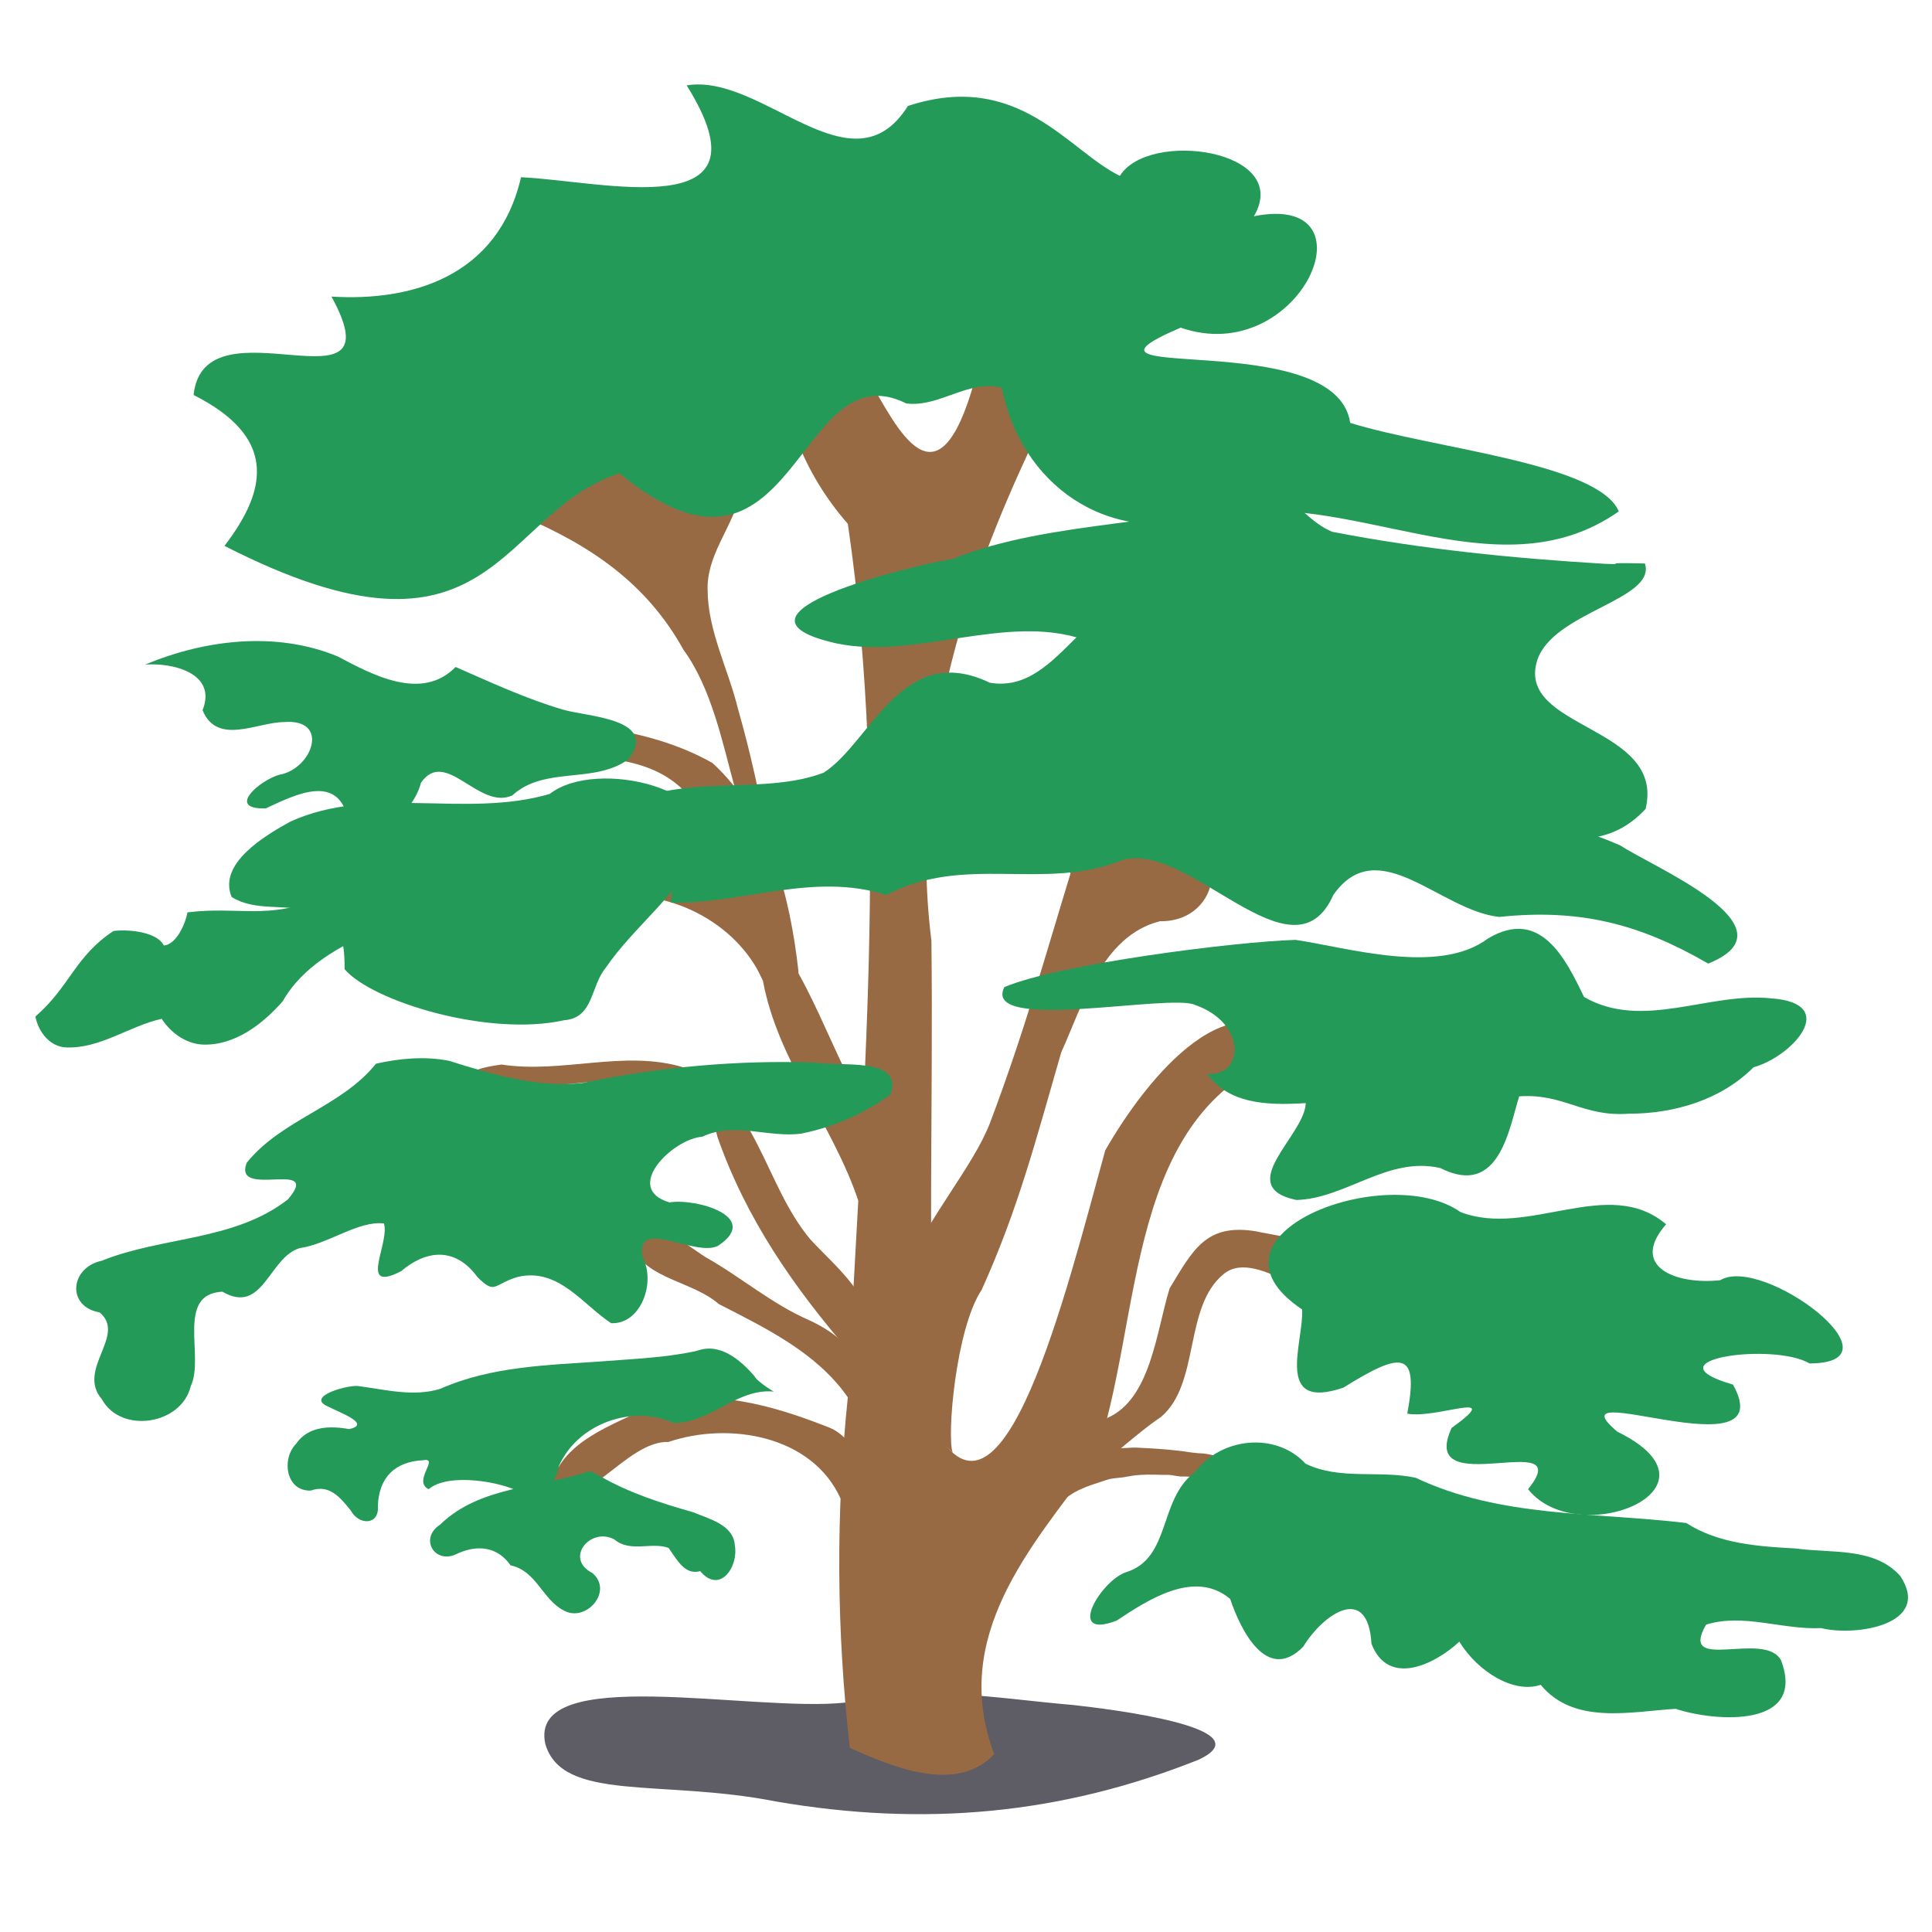
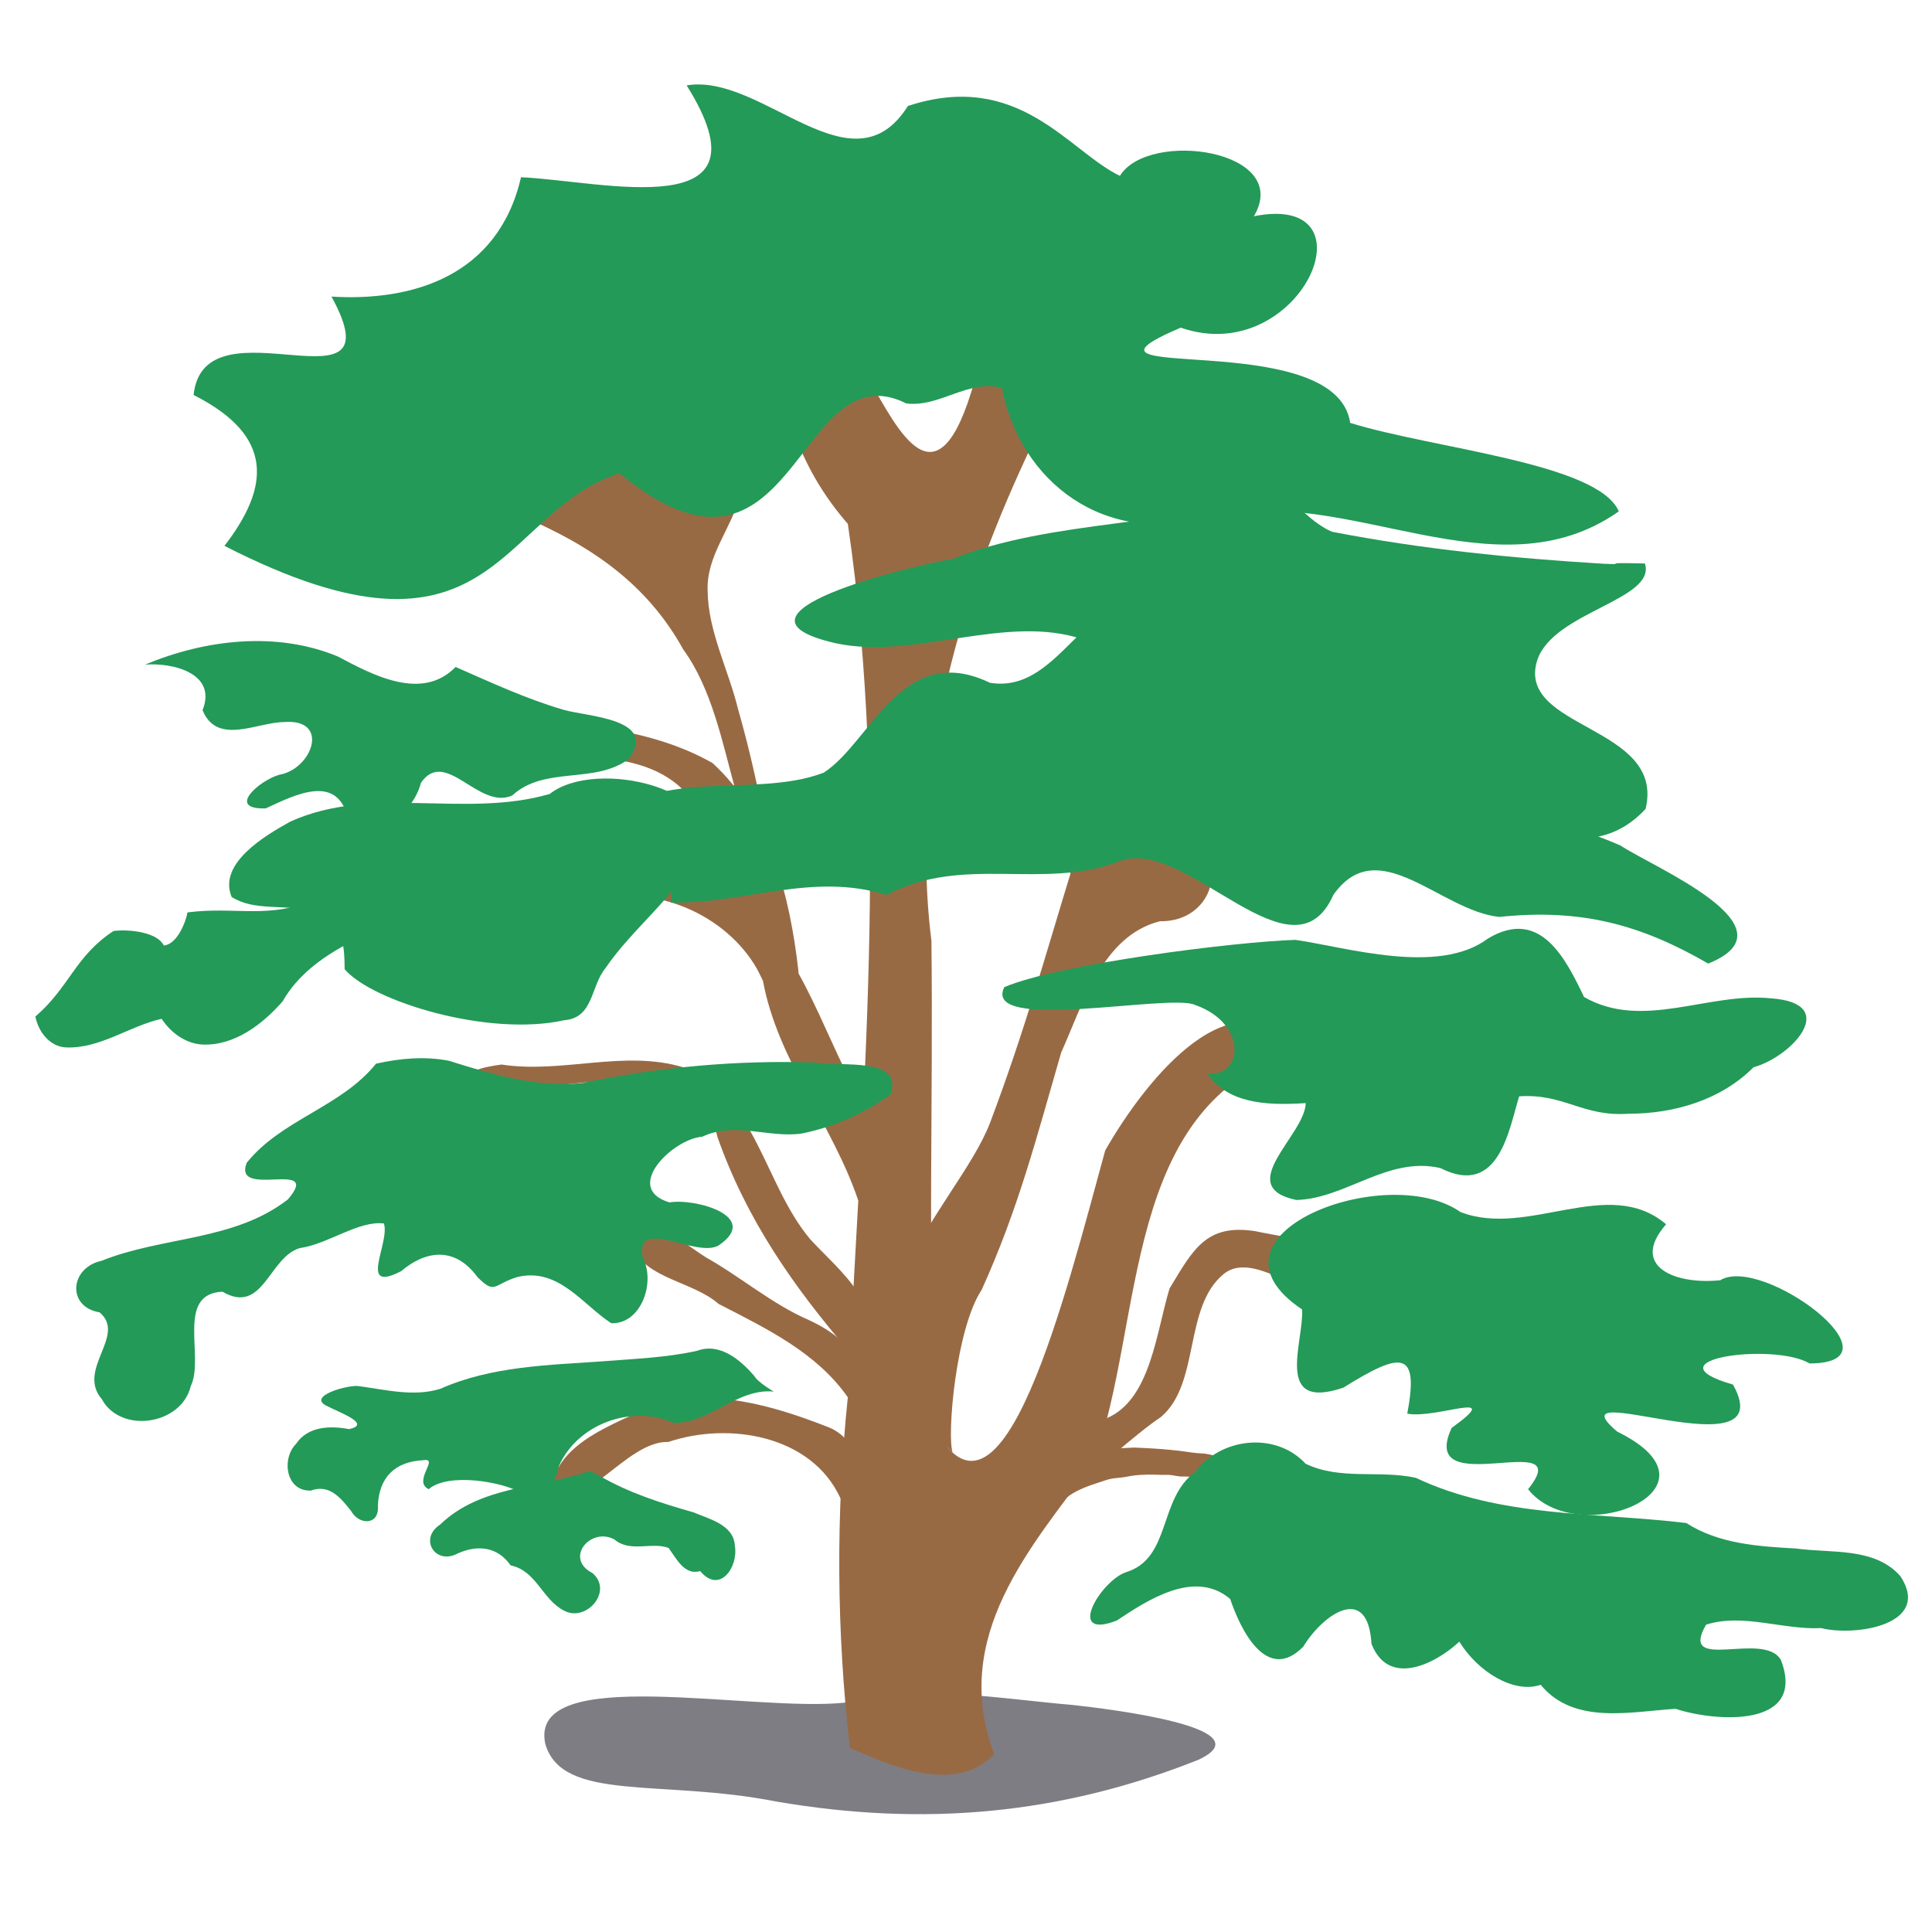
- <svg xmlns="http://www.w3.org/2000/svg" width="683.56" height="683.56" version="1.0">
-   <g style="display:inline">
-     <g style="fill:#000">
-       <path d="M344.743 502.707c-26.42 1.144-88.145-16.801-84.778 6.198 3.688 16.749 31.88 11.878 63.554 20.258 41.05 9.78 79.547 8.774 119.165-4.161 19.674-7.745-24.628-15.885-34.15-17.558-21.154-3.164-42.492-8.672-63.79-4.737" style="opacity:1;fill:#5e5c64;stroke:none;stroke-width:.75;stroke-linecap:round" transform="rotate(-3.638 -125.797 2751.176)scale(1.26054)" />
-       <path d="M345.209 515.487c-1.657-33.026.205-65.755 5.686-98.302 8.953-81.102 22.312-163.19 15.55-244.616-23.866-30.929-18.677-71.763 8.519-39.961 7.086 14.102 16.745 38.816 29.57 2.037 82.706-48.562-29.384 35.976-22.098 156.206-2.363 45.59-6.866 91.073-7.748 136.737 16.766 35.47 39-35.11 52.695-74.92 13.219-20.085 39.506-48.049 55.608-24.546-50.733 12.002-47.342 73.08-64.38 111.649-19.139 22.712-43.411 46.298-33.067 80.041-11.444 10.6-28.905 1.603-40.335-4.325" style="opacity:1;fill:#986a44;stroke:none;stroke-width:.75;stroke-linecap:round" transform="rotate(-3.638 -125.797 2751.176)scale(1.26054)" />
-       <path d="M423.164 427.657c12.54-4.498 15.271-23.223 19.8-35.201 7.278-10.426 11.337-17.568 25.119-14.475 7.464 2.226 31.753 6.007 26.952 18.522-9.455 7.787-26.29-14.482-36.655-7.113-11.902 8.494-8.469 30.315-20.16 38.96-6.083 3.416-22.58 16-27.852 20.896M390.294 389.517c11.738-22.083 18.029-41.523 26.508-65.086 6.702-12.536 13.432-31.96 30.014-34.99 17.68 1.38 21.988-22.844 2.491-23.244-15.989-7.96-31.017-11.342-26.705 8.26-8.31 22.015-15.713 43.483-27.017 68.495-11.171 24.109-53.626 52.573-16.311 91.672-1.387-4.646 3.071-34.691 11.02-45.107M357.325 362.34c-5.789-21.782-20.14-40.648-22.807-63.422-6.37-16.975-25.084-27.71-42.922-26.064-25.074-4.546-52.092-5.656-75.56 5.857-6.644 2.788-24.363 4.919-24.744-.25 11.762-4.47 24.699-4.963 36.063-10.773 19.61-6.816 40.796-6.771 61.313-7.74 13.621 1.62 29.077 2.559 38.598 13.925 18.03 15.055 22.477 39.208 32.056 59.457 2.802 9.49 2.555 20.089-1.997 29.01" style="opacity:1;fill:#986a44;stroke:none;stroke-width:.75;stroke-linecap:round" transform="rotate(-3.638 -125.797 2751.176)scale(1.26054)" />
-       <path d="M334.518 298.918c-7.074-16.244-8.455-34.486-15.801-50.506-9.486-15.856-29.074-14.685-44.961-17.15-16.104-2.905-31.65-8.135-47.521-12.018 8.885-11.656 25.156 2.127 37.28.638 20.625 3.643 42.887 5.558 60.764 17.27 15.156 15.779 19.327 38.74 20.36 59.766.06 5.661-7.681 5.846-10.12 2" style="opacity:1;fill:#986a44;stroke:none;stroke-width:.75;stroke-linecap:round" transform="rotate(-3.638 -125.797 2751.176)scale(1.26054)" />
-       <path d="M330.029 244.188c-2.59-12.584-4.706-28.06-11.88-39.29-9.145-19.346-24.24-30.907-42.896-40.306-5.025-2.825-10.664-4.504-15.474-7.675-5.099-3.64.061-9.671 4.445-10.865 5.671-2.071 11.809-1.841 17.658-3.343 16.886-2.522 34.595-2.024 50.845 3.437 6.185 3.352 6.332 11.467 3.783 17.198-2.993 8.705-10.276 15.783-10.52 25.404-.648 11.294 4.41 22.563 6.371 33.574 2.779 12.716 4.63 25.014 6.12 37.972-3.736 6.57-7.517-5.127-8.228-8.465-.419-2.424-1.563-5.35-.224-7.64M347.048 445.453c-6.92-18.253-29.944-23.547-47.212-18.903-11.955-1.198-25.606 19.722-33.712 10.8 3.064-12.89 18.904-16.648 29.778-21.265 16.798-4.18 34.08 2.182 49.12 9.23 7.88 3.701 11.307 16.089 2.026 20.138M351.01 417.438c-7.967-13.26-21.784-20.962-34.643-28.648-6.74-6.773-20.146-8.375-23.1-17.59 5.175-9.712 14.78.31 20.338 4.29 9.511 6.168 17.63 14.234 27.797 19.442 7.236 3.884 16.253 11.341 12.14 20.586-2.97 3.95 4.473 3.28-2.533 1.92" style="opacity:1;fill:#986a44;stroke:none;stroke-width:.75;stroke-linecap:round" transform="rotate(-3.638 -125.797 2751.176)scale(1.26054)" />
-       <path d="M352.304 404.704c-14.581-19.238-26.691-39.173-33.3-62.728-3.827-23.042-30.046-16.96-46.663-17.393-8.818.533-33.636-5.159-12.541-6.729 16.924 3.712 34.604-2.082 51.002 4.059 19.946 9.463 20.27 33.925 32.359 50.364 6.737 8.52 23.46 23.063 9.143 32.427M410.368 449.246c2.917-2.012 6.272-2.902 9.647-3.758.991-.252 1.971-.572 2.984-.715 1.2-.17 2.422-.123 3.63-.221.875-.071 1.742-.224 2.617-.286 3.04-.214 5.47.028 8.456.312.599.057 1.205.033 1.8.114 1.091.148 2.145.51 3.236.658.41.055.827.032 1.238.079 1.906.217 3.806.467 5.726.59.82.052 1.774.23 2.596.051.313-.068.607-.214.921-.28.376-.079.77-.056 1.14-.154.325-.085.611-.283.93-.392.146-.051.324-.003.457-.084.272-.166.478-.422.718-.633.764-.673 1.32-1.2 1.388-2.285.005-.075.064-.168.014-.225-1.221-1.387-1.815-1.111-3.522-1.467-1.538-.32-3.017-.888-4.558-1.193-.59-.118-1.199-.131-1.793-.227-2.939-.477-2.46-.499-5.247-1.012-3.3-.607-6.634-1.049-9.967-1.424-2.843-.32-1.791-.28-4.84-.308-.528-.005-1.06-.058-1.583.012-1.561.21-2.806 1.188-4.082 2-.958.612-1.98 1.12-2.935 1.735-.45.29-.852.647-1.303.935-2.455 1.565-6.196 3.226-7.716 5.838-.133.228-.783.997-.649 1.314.161.381.47.68.697 1.026" style="opacity:1;fill:#986a44;stroke:none;stroke-width:.75;stroke-linecap:round" transform="rotate(-3.638 -125.797 2751.176)scale(1.26054)" />
-       <path d="M477.934 443.996c-7.794-9.588-23.253-8.857-31.077.34-10.818 6.898-8.217 23.702-21.112 26.836-7.173 1.824-18.43 18.073-3.526 13.4 9.159-5.268 22.797-13.068 32.184-4.036 2.302 8.655 8.72 24.432 19.613 14.664 6.238-8.89 19.258-16.612 19.165.397 3.989 12.6 17.532 6.81 24.65.977 4.673 8.807 14.346 15.615 22.017 13.535 8.6 11.909 24.726 9.1 37.363 9.132 11.136 4.46 36.425 7.71 30.383-11.765-4.12-8.732-29.127 1.934-20.34-11.27 10.558-2.62 21.395 2.87 32.16 3.007 9.25 3.005 31.273 1.14 23.11-13.163-6.737-8.62-18.925-7.563-28.674-9.565-10.488-1.254-21.6-2.653-30.35-9.106-25.173-4.654-52.035-4.76-74.966-17.484-10.032-2.865-21.224-.605-30.6-5.9" style="opacity:1;fill:#239a58;stroke:none;stroke-width:.75;stroke-linecap:round;fill-opacity:1" transform="rotate(-3.638 -125.797 2751.176)scale(1.26054)" />
-       <path d="M236.906 407.592c-7.543 1.843-15.252-.694-22.656-2.163-2.428-.79-15.585 1.828-9.151 5.118 3.466 2.084 11.912 5.694 5.562 6.725-5.179-1.31-11.461-1.63-15.154 3.173-4.417 3.93-3.74 13.148 3.295 13.354 5.288-1.533 8.15 2.441 10.901 6.395 1.96 4.21 7.733 4.646 7.622-.991.818-7.959 5.649-12.037 13.516-11.906 4.77-.506-3.488 5.68.997 8.21 5.93-4.407 20.73-.678 25.476 2.445 5.216 4.55 10.232-1.636 11.403-6.567 5.932-11.507 21.576-16.081 32.932-10.072 10.165.788 18.398-8.707 28.665-6.989.797.623-4.464-2.865-5.248-4.749-3.614-4.726-9.013-9.996-15.54-8.06-8.692 1.387-17.613 1.124-26.413 1.268-15.463.116-31.453-.648-46.207 4.81" style="opacity:1;fill:#239a58;fill-opacity:1;stroke:none;stroke-width:.75;stroke-linecap:round" transform="rotate(-3.638 -125.797 2751.176)scale(1.26054)" />
-       <path d="M277.354 433.289c-14.317 3.894-30.939 2.101-42.921 12.333-6.328 3.56-2.104 11.397 4.4 8.406 5.975-2.222 11.378-1.037 14.606 4.282 7.133 1.967 8.243 10.078 14.091 13.588 5.965 3.854 14.351-4.487 8.69-9.984-7.721-4.568.28-13.041 6.74-9.026 4.18 4.063 10.424 1.277 15.035 3.348 2.11 3.334 4.02 8.022 8.455 7.057 4.995 6.87 10.824-.41 10.154-6.526.036-5.851-6.659-7.88-10.975-10.046-8.833-3.127-17.602-6.542-25.455-11.751a413.676 413.676 0 0 0-2.82-1.681" style="opacity:1;fill:#239a58;fill-opacity:1;stroke:none;stroke-width:.75;stroke-linecap:round" transform="rotate(-3.638 -125.797 2751.176)scale(1.26054)" />
-       <path d="M525.805 376.256c-19.684-15.79-76.078 1.531-46.092 24.467-.081 9.178-9.888 28.053 10.155 22.634 16.877-9.079 21.959-9.289 17.44 8.428 8.105 2.086 28.183-5.298 12.181 4.78-11.244 20.69 35.734 1.68 20.313 18.53 12.777 18.313 57.485 3.437 25.996-14.542-18.22-17.565 45.79 15.264 33.266-11.114-23.936-8.561 12.196-11.166 21.817-4.559 27.358 1.638-11.273-31.34-23.52-24.906-12.563.558-25.3-5.438-14.179-16.629-15.34-14.827-38.829 1.457-57.377-7.09" style="opacity:1;fill:#239a58;stroke:none;stroke-width:.75;stroke-linecap:round;fill-opacity:1" transform="rotate(-3.638 -125.797 2751.176)scale(1.26054)" />
-       <path d="M224.67 315.38c-10.514 11.526-27.469 13.924-37.98 25.454-4.674 10.092 21.486.068 10.885 10.987-15.793 10.77-35.795 8.099-53.236 13.873-9.07 1.328-10.714 12.278-1.522 14.425 7.267 6.946-7.618 15.523-.906 24.39 4.702 10.08 21.81 8.62 25.117-2.094 4.466-7.893-2.68-26.098 10.553-25.906 10.991 7.39 13.607-8.787 22.412-10.82 8.162-.647 16.916-6.718 24.047-5.408 1.385 5.667-8.722 19.26 4.025 13.641 6.75-5.066 15.227-6.349 21.214 3.032 4.761 5.425 4.286 2.271 11.323.675 11.587-1.925 17.718 8.99 25.32 14.63 8.338.91 13.309-10.68 9.963-17.93-1.425-11.71 15.03 1.279 21.477-1.916 12.579-7.345-5.657-13.722-12.957-12.946-13.03-4.78 2.122-17.78 10.349-17.816 9.372-3.76 18.766 1.668 27.997.866 9.022-1.25 17.76-4.473 25.466-9.323 4.555-10.499-13.775-8.623-20.293-10.271-21.865-2.199-43.961-1.552-65.693 1.542-12.927.592-25.222-4.04-37.06-8.59-6.682-1.762-13.725-1.568-20.501-.495" style="opacity:1;fill:#239a58;fill-opacity:1;stroke:none;stroke-width:.75;stroke-linecap:round" transform="rotate(-3.638 -125.797 2751.176)scale(1.26054)" />
-       <path d="M457.298 333.03c5.388 8.428 15.127 9.979 27.095 9.953-.74 8.98-21.96 22.088-4.364 26.968 13.9.518 26.397-10.726 40.94-6.37 16.055 9.498 19.995-10.186 23.345-18.695 12.662-.044 17.394 6.925 30.337 6.819 12.744.83 26.13-2.213 35.832-10.794 10.831-2.206 25.709-16.36 6.082-18.995-17.335-2.909-36.532 6.783-52.323-3.705-4.465-11.057-10.656-25.938-25.857-18.092-14.547 9.557-39.746-.06-53.958-3.043-16.793-.573-66.674 2.523-82.398 8.049-7.25 12.495 46.407 4.64 53.101 8.385 14.33 6.031 12.424 21.068 2.168 19.52" style="opacity:1;fill:#239a58;stroke:none;stroke-width:.75;stroke-linecap:round;fill-opacity:1" transform="rotate(-3.638 -125.797 2751.176)scale(1.26054)" />
-       <path d="M174.541 269.647c13.898-.904 23.247 3.645 36.663-1.686 6.827-3.773 14.973-5.093 22.698-4.307 4.326-.15 7.866 4.496 4.544 8.114-2.279 4.185-7.673 4.276-11.567 6.27-10.298 3.773-21 8.718-27.238 18.197-6.05 6.082-14.233 11.608-23.2 10.705-4.74-.557-8.72-3.885-11.011-7.944-9.214 1.438-17.666 7.268-27.234 6.321-4.624-.475-7.55-4.906-8.1-9.212 10.128-7.676 12.216-16.232 23.422-22.575 4.958-.265 12.344 1.301 13.81 4.96 3.869-.04 6.76-6.635 7.213-8.843" style="opacity:1;fill:#239a58;fill-opacity:1;stroke:none;stroke-width:.75;stroke-linecap:round" transform="rotate(-3.638 -125.797 2751.176)scale(1.26054)" />
-       <path d="M403.398 219.607c-23.863-13.412-34.438 14.647-48.14 22.23-20.553 6.443-49.514-5.857-64.252 12.407 13.083 1.727 21.775 10.611 19.104 21.268 20.376 1.687 40.4-6.087 60.555 1.707 22.431-10.141 44.102 1.772 66.274-5.441 19.073-5.215 45.912 38.258 58.91 13.366 13.698-17.033 29.642 6.37 46.082 9.134 23.02-.936 39.39 4.597 57.69 16.792 25.855-8.56-13.599-27.897-22.532-34.674-17.296-8.911-36.15-12.225-44.563-32.775-20.42-17.93-40.917 5.143-59.693 5.282-13.686-13.111 7.888-41.35-18.84-48.452-21.272-8.819-30.19 23.947-50.595 19.156M254.033 205.672c-10.082 9.107-23.41.734-32.804-5.03-16.732-8.232-36.86-7.137-54.124-1.158 7.855-.103 20.058 3.734 15.271 13.789 3.454 10.25 15.042 4.345 22.58 4.777 13.134-.22 7.124 13.676-2.206 14.67-5.56 1.167-15.73 8.802-4.43 9.189 8.909-3.48 20.97-8.608 22.948 4.715 7.664 7.036 18.344-.973 20.985-9.117 7.553-9.572 15.7 8.823 25.38 5.155 9.61-7.772 23.168-1.586 33.256-8.117 9.063-10.83-10.696-12.536-17.457-14.977-10.211-3.707-19.769-8.928-29.4-13.896M384.965 139.883c-30.06-17.524-34.677 58.448-81.586 14.445-35.016 8.98-38.539 56.93-111.94 13.307 13.725-15.664 16.045-29.904-5.96-42.817 4.73-27.73 57.246 10.926 40.376-25.108 22.406 2.837 47.04-2.633 55.217-30.052 22.727 2.438 70.341 18.408 48.035-22.782 21.48-2.185 44.356 33.619 61.611 9.71 31.74-8.251 44.238 15.56 58.139 23.351 8.847-12.526 48.91-4.235 36.82 13.696 35.236-4.716 10.177 43.643-22.493 29.904-39.432 13.994 43.56 2.06 45.777 29.696 23.061 8.79 68.742 15.651 73.67 29.577-36.08 22.052-75.535-12.47-114.14-5.787-30.617 6.77-52.975-13.144-56.499-39.81-9.2-3.076-17.725 4.42-27.027 2.67" style="opacity:1;fill:#239a58;stroke:none;stroke-width:.75;stroke-linecap:round;fill-opacity:1" transform="rotate(-3.638 -125.797 2751.176)scale(1.26054)" />
-       <path d="M488.012 171.354c-28.361 7.776-64.802 3.54-92.808 12.915-11.682 1.131-69.144 11.214-34.216 21.545 21.833 6.143 48.245-5.42 69.422 3.359 10.326 16.503 21.486 32.977 40.867 41.297 13.883 19.97 34.143-2.95 50.476 1.498 17.864 10.714 43.474 33.36 63.083 14.657 7.134-23.138-35.164-24.557-27.678-43.638 5.383-13.254 34.454-14.731 31.862-25.118-15.03-1.321-3.227.212-11.46-.649-25.439-3.16-50.803-7.324-75.622-13.816-5.603-2.835-9.09-8.249-13.926-12.05M278.133 242.918c-24.158 5.422-49.48-5.837-73.156 3.127-7.45 3.52-21.05 10.438-17.782 20.061 6.075 4.44 14.405 2.878 21.31 5.264 9.312 1.16 9.517 9.766 9.052 16.98 7.067 9.503 39.068 21.59 60.593 18.21 8.306-.11 7.956-8.98 12.484-13.842 8.659-11.133 21.386-18.888 28.203-31.437 9.76-16.243-27.051-27.826-40.704-18.363" style="opacity:1;fill:#239a58;stroke:none;stroke-width:.75;stroke-linecap:round;fill-opacity:1" transform="rotate(-3.638 -125.797 2751.176)scale(1.26054)" />
+ <svg xmlns="http://www.w3.org/2000/svg" width="683.56" height="683.56" version="1.0" id="svg16">
+   <defs id="defs16" />
+   <g style="display:inline" id="g16">
+     <g style="fill:#000" id="g15">
+       <path d="M344.743 502.707c-26.42 1.144-88.145-16.801-84.778 6.198 3.688 16.749 31.88 11.878 63.554 20.258 41.05 9.78 79.547 8.774 119.165-4.161 19.674-7.745-24.628-15.885-34.15-17.558-21.154-3.164-42.492-8.672-63.79-4.737" style="opacity:0.8;fill:#5e5c64;stroke:none;stroke-width:0.75;stroke-linecap:round" transform="rotate(-3.638 -125.797 2751.176)scale(1.26054)" id="path1" />
+       <path d="M345.209 515.487c-1.657-33.026.205-65.755 5.686-98.302 8.953-81.102 22.312-163.19 15.55-244.616-23.866-30.929-18.677-71.763 8.519-39.961 7.086 14.102 16.745 38.816 29.57 2.037 82.706-48.562-29.384 35.976-22.098 156.206-2.363 45.59-6.866 91.073-7.748 136.737 16.766 35.47 39-35.11 52.695-74.92 13.219-20.085 39.506-48.049 55.608-24.546-50.733 12.002-47.342 73.08-64.38 111.649-19.139 22.712-43.411 46.298-33.067 80.041-11.444 10.6-28.905 1.603-40.335-4.325" style="opacity:1;fill:#986a44;stroke:none;stroke-width:.75;stroke-linecap:round" transform="rotate(-3.638 -125.797 2751.176)scale(1.26054)" id="path2" />
+       <path d="M423.164 427.657c12.54-4.498 15.271-23.223 19.8-35.201 7.278-10.426 11.337-17.568 25.119-14.475 7.464 2.226 31.753 6.007 26.952 18.522-9.455 7.787-26.29-14.482-36.655-7.113-11.902 8.494-8.469 30.315-20.16 38.96-6.083 3.416-22.58 16-27.852 20.896M390.294 389.517c11.738-22.083 18.029-41.523 26.508-65.086 6.702-12.536 13.432-31.96 30.014-34.99 17.68 1.38 21.988-22.844 2.491-23.244-15.989-7.96-31.017-11.342-26.705 8.26-8.31 22.015-15.713 43.483-27.017 68.495-11.171 24.109-53.626 52.573-16.311 91.672-1.387-4.646 3.071-34.691 11.02-45.107M357.325 362.34c-5.789-21.782-20.14-40.648-22.807-63.422-6.37-16.975-25.084-27.71-42.922-26.064-25.074-4.546-52.092-5.656-75.56 5.857-6.644 2.788-24.363 4.919-24.744-.25 11.762-4.47 24.699-4.963 36.063-10.773 19.61-6.816 40.796-6.771 61.313-7.74 13.621 1.62 29.077 2.559 38.598 13.925 18.03 15.055 22.477 39.208 32.056 59.457 2.802 9.49 2.555 20.089-1.997 29.01" style="opacity:1;fill:#986a44;stroke:none;stroke-width:.75;stroke-linecap:round" transform="rotate(-3.638 -125.797 2751.176)scale(1.26054)" id="path3" />
+       <path d="M334.518 298.918c-7.074-16.244-8.455-34.486-15.801-50.506-9.486-15.856-29.074-14.685-44.961-17.15-16.104-2.905-31.65-8.135-47.521-12.018 8.885-11.656 25.156 2.127 37.28.638 20.625 3.643 42.887 5.558 60.764 17.27 15.156 15.779 19.327 38.74 20.36 59.766.06 5.661-7.681 5.846-10.12 2" style="opacity:1;fill:#986a44;stroke:none;stroke-width:.75;stroke-linecap:round" transform="rotate(-3.638 -125.797 2751.176)scale(1.26054)" id="path4" />
+       <path d="M330.029 244.188c-2.59-12.584-4.706-28.06-11.88-39.29-9.145-19.346-24.24-30.907-42.896-40.306-5.025-2.825-10.664-4.504-15.474-7.675-5.099-3.64.061-9.671 4.445-10.865 5.671-2.071 11.809-1.841 17.658-3.343 16.886-2.522 34.595-2.024 50.845 3.437 6.185 3.352 6.332 11.467 3.783 17.198-2.993 8.705-10.276 15.783-10.52 25.404-.648 11.294 4.41 22.563 6.371 33.574 2.779 12.716 4.63 25.014 6.12 37.972-3.736 6.57-7.517-5.127-8.228-8.465-.419-2.424-1.563-5.35-.224-7.64M347.048 445.453c-6.92-18.253-29.944-23.547-47.212-18.903-11.955-1.198-25.606 19.722-33.712 10.8 3.064-12.89 18.904-16.648 29.778-21.265 16.798-4.18 34.08 2.182 49.12 9.23 7.88 3.701 11.307 16.089 2.026 20.138M351.01 417.438c-7.967-13.26-21.784-20.962-34.643-28.648-6.74-6.773-20.146-8.375-23.1-17.59 5.175-9.712 14.78.31 20.338 4.29 9.511 6.168 17.63 14.234 27.797 19.442 7.236 3.884 16.253 11.341 12.14 20.586-2.97 3.95 4.473 3.28-2.533 1.92" style="opacity:1;fill:#986a44;stroke:none;stroke-width:.75;stroke-linecap:round" transform="rotate(-3.638 -125.797 2751.176)scale(1.26054)" id="path5" />
+       <path d="M352.304 404.704c-14.581-19.238-26.691-39.173-33.3-62.728-3.827-23.042-30.046-16.96-46.663-17.393-8.818.533-33.636-5.159-12.541-6.729 16.924 3.712 34.604-2.082 51.002 4.059 19.946 9.463 20.27 33.925 32.359 50.364 6.737 8.52 23.46 23.063 9.143 32.427M410.368 449.246c2.917-2.012 6.272-2.902 9.647-3.758.991-.252 1.971-.572 2.984-.715 1.2-.17 2.422-.123 3.63-.221.875-.071 1.742-.224 2.617-.286 3.04-.214 5.47.028 8.456.312.599.057 1.205.033 1.8.114 1.091.148 2.145.51 3.236.658.41.055.827.032 1.238.079 1.906.217 3.806.467 5.726.59.82.052 1.774.23 2.596.051.313-.068.607-.214.921-.28.376-.079.77-.056 1.14-.154.325-.085.611-.283.93-.392.146-.051.324-.003.457-.084.272-.166.478-.422.718-.633.764-.673 1.32-1.2 1.388-2.285.005-.075.064-.168.014-.225-1.221-1.387-1.815-1.111-3.522-1.467-1.538-.32-3.017-.888-4.558-1.193-.59-.118-1.199-.131-1.793-.227-2.939-.477-2.46-.499-5.247-1.012-3.3-.607-6.634-1.049-9.967-1.424-2.843-.32-1.791-.28-4.84-.308-.528-.005-1.06-.058-1.583.012-1.561.21-2.806 1.188-4.082 2-.958.612-1.98 1.12-2.935 1.735-.45.29-.852.647-1.303.935-2.455 1.565-6.196 3.226-7.716 5.838-.133.228-.783.997-.649 1.314.161.381.47.68.697 1.026" style="opacity:1;fill:#986a44;stroke:none;stroke-width:.75;stroke-linecap:round" transform="rotate(-3.638 -125.797 2751.176)scale(1.26054)" id="path6" />
+       <path d="M477.934 443.996c-7.794-9.588-23.253-8.857-31.077.34-10.818 6.898-8.217 23.702-21.112 26.836-7.173 1.824-18.43 18.073-3.526 13.4 9.159-5.268 22.797-13.068 32.184-4.036 2.302 8.655 8.72 24.432 19.613 14.664 6.238-8.89 19.258-16.612 19.165.397 3.989 12.6 17.532 6.81 24.65.977 4.673 8.807 14.346 15.615 22.017 13.535 8.6 11.909 24.726 9.1 37.363 9.132 11.136 4.46 36.425 7.71 30.383-11.765-4.12-8.732-29.127 1.934-20.34-11.27 10.558-2.62 21.395 2.87 32.16 3.007 9.25 3.005 31.273 1.14 23.11-13.163-6.737-8.62-18.925-7.563-28.674-9.565-10.488-1.254-21.6-2.653-30.35-9.106-25.173-4.654-52.035-4.76-74.966-17.484-10.032-2.865-21.224-.605-30.6-5.9" style="opacity:1;fill:#239a58;stroke:none;stroke-width:.75;stroke-linecap:round;fill-opacity:1" transform="rotate(-3.638 -125.797 2751.176)scale(1.26054)" id="path7" />
+       <path d="M236.906 407.592c-7.543 1.843-15.252-.694-22.656-2.163-2.428-.79-15.585 1.828-9.151 5.118 3.466 2.084 11.912 5.694 5.562 6.725-5.179-1.31-11.461-1.63-15.154 3.173-4.417 3.93-3.74 13.148 3.295 13.354 5.288-1.533 8.15 2.441 10.901 6.395 1.96 4.21 7.733 4.646 7.622-.991.818-7.959 5.649-12.037 13.516-11.906 4.77-.506-3.488 5.68.997 8.21 5.93-4.407 20.73-.678 25.476 2.445 5.216 4.55 10.232-1.636 11.403-6.567 5.932-11.507 21.576-16.081 32.932-10.072 10.165.788 18.398-8.707 28.665-6.989.797.623-4.464-2.865-5.248-4.749-3.614-4.726-9.013-9.996-15.54-8.06-8.692 1.387-17.613 1.124-26.413 1.268-15.463.116-31.453-.648-46.207 4.81" style="opacity:1;fill:#239a58;fill-opacity:1;stroke:none;stroke-width:.75;stroke-linecap:round" transform="rotate(-3.638 -125.797 2751.176)scale(1.26054)" id="path8" />
+       <path d="M277.354 433.289c-14.317 3.894-30.939 2.101-42.921 12.333-6.328 3.56-2.104 11.397 4.4 8.406 5.975-2.222 11.378-1.037 14.606 4.282 7.133 1.967 8.243 10.078 14.091 13.588 5.965 3.854 14.351-4.487 8.69-9.984-7.721-4.568.28-13.041 6.74-9.026 4.18 4.063 10.424 1.277 15.035 3.348 2.11 3.334 4.02 8.022 8.455 7.057 4.995 6.87 10.824-.41 10.154-6.526.036-5.851-6.659-7.88-10.975-10.046-8.833-3.127-17.602-6.542-25.455-11.751a413.676 413.676 0 0 0-2.82-1.681" style="opacity:1;fill:#239a58;fill-opacity:1;stroke:none;stroke-width:.75;stroke-linecap:round" transform="rotate(-3.638 -125.797 2751.176)scale(1.26054)" id="path9" />
+       <path d="M525.805 376.256c-19.684-15.79-76.078 1.531-46.092 24.467-.081 9.178-9.888 28.053 10.155 22.634 16.877-9.079 21.959-9.289 17.44 8.428 8.105 2.086 28.183-5.298 12.181 4.78-11.244 20.69 35.734 1.68 20.313 18.53 12.777 18.313 57.485 3.437 25.996-14.542-18.22-17.565 45.79 15.264 33.266-11.114-23.936-8.561 12.196-11.166 21.817-4.559 27.358 1.638-11.273-31.34-23.52-24.906-12.563.558-25.3-5.438-14.179-16.629-15.34-14.827-38.829 1.457-57.377-7.09" style="opacity:1;fill:#239a58;stroke:none;stroke-width:.75;stroke-linecap:round;fill-opacity:1" transform="rotate(-3.638 -125.797 2751.176)scale(1.26054)" id="path10" />
+       <path d="M224.67 315.38c-10.514 11.526-27.469 13.924-37.98 25.454-4.674 10.092 21.486.068 10.885 10.987-15.793 10.77-35.795 8.099-53.236 13.873-9.07 1.328-10.714 12.278-1.522 14.425 7.267 6.946-7.618 15.523-.906 24.39 4.702 10.08 21.81 8.62 25.117-2.094 4.466-7.893-2.68-26.098 10.553-25.906 10.991 7.39 13.607-8.787 22.412-10.82 8.162-.647 16.916-6.718 24.047-5.408 1.385 5.667-8.722 19.26 4.025 13.641 6.75-5.066 15.227-6.349 21.214 3.032 4.761 5.425 4.286 2.271 11.323.675 11.587-1.925 17.718 8.99 25.32 14.63 8.338.91 13.309-10.68 9.963-17.93-1.425-11.71 15.03 1.279 21.477-1.916 12.579-7.345-5.657-13.722-12.957-12.946-13.03-4.78 2.122-17.78 10.349-17.816 9.372-3.76 18.766 1.668 27.997.866 9.022-1.25 17.76-4.473 25.466-9.323 4.555-10.499-13.775-8.623-20.293-10.271-21.865-2.199-43.961-1.552-65.693 1.542-12.927.592-25.222-4.04-37.06-8.59-6.682-1.762-13.725-1.568-20.501-.495" style="opacity:1;fill:#239a58;fill-opacity:1;stroke:none;stroke-width:.75;stroke-linecap:round" transform="rotate(-3.638 -125.797 2751.176)scale(1.26054)" id="path11" />
+       <path d="M457.298 333.03c5.388 8.428 15.127 9.979 27.095 9.953-.74 8.98-21.96 22.088-4.364 26.968 13.9.518 26.397-10.726 40.94-6.37 16.055 9.498 19.995-10.186 23.345-18.695 12.662-.044 17.394 6.925 30.337 6.819 12.744.83 26.13-2.213 35.832-10.794 10.831-2.206 25.709-16.36 6.082-18.995-17.335-2.909-36.532 6.783-52.323-3.705-4.465-11.057-10.656-25.938-25.857-18.092-14.547 9.557-39.746-.06-53.958-3.043-16.793-.573-66.674 2.523-82.398 8.049-7.25 12.495 46.407 4.64 53.101 8.385 14.33 6.031 12.424 21.068 2.168 19.52" style="opacity:1;fill:#239a58;stroke:none;stroke-width:.75;stroke-linecap:round;fill-opacity:1" transform="rotate(-3.638 -125.797 2751.176)scale(1.26054)" id="path12" />
+       <path d="M174.541 269.647c13.898-.904 23.247 3.645 36.663-1.686 6.827-3.773 14.973-5.093 22.698-4.307 4.326-.15 7.866 4.496 4.544 8.114-2.279 4.185-7.673 4.276-11.567 6.27-10.298 3.773-21 8.718-27.238 18.197-6.05 6.082-14.233 11.608-23.2 10.705-4.74-.557-8.72-3.885-11.011-7.944-9.214 1.438-17.666 7.268-27.234 6.321-4.624-.475-7.55-4.906-8.1-9.212 10.128-7.676 12.216-16.232 23.422-22.575 4.958-.265 12.344 1.301 13.81 4.96 3.869-.04 6.76-6.635 7.213-8.843" style="opacity:1;fill:#239a58;fill-opacity:1;stroke:none;stroke-width:.75;stroke-linecap:round" transform="rotate(-3.638 -125.797 2751.176)scale(1.26054)" id="path13" />
+       <path d="M403.398 219.607c-23.863-13.412-34.438 14.647-48.14 22.23-20.553 6.443-49.514-5.857-64.252 12.407 13.083 1.727 21.775 10.611 19.104 21.268 20.376 1.687 40.4-6.087 60.555 1.707 22.431-10.141 44.102 1.772 66.274-5.441 19.073-5.215 45.912 38.258 58.91 13.366 13.698-17.033 29.642 6.37 46.082 9.134 23.02-.936 39.39 4.597 57.69 16.792 25.855-8.56-13.599-27.897-22.532-34.674-17.296-8.911-36.15-12.225-44.563-32.775-20.42-17.93-40.917 5.143-59.693 5.282-13.686-13.111 7.888-41.35-18.84-48.452-21.272-8.819-30.19 23.947-50.595 19.156M254.033 205.672c-10.082 9.107-23.41.734-32.804-5.03-16.732-8.232-36.86-7.137-54.124-1.158 7.855-.103 20.058 3.734 15.271 13.789 3.454 10.25 15.042 4.345 22.58 4.777 13.134-.22 7.124 13.676-2.206 14.67-5.56 1.167-15.73 8.802-4.43 9.189 8.909-3.48 20.97-8.608 22.948 4.715 7.664 7.036 18.344-.973 20.985-9.117 7.553-9.572 15.7 8.823 25.38 5.155 9.61-7.772 23.168-1.586 33.256-8.117 9.063-10.83-10.696-12.536-17.457-14.977-10.211-3.707-19.769-8.928-29.4-13.896M384.965 139.883c-30.06-17.524-34.677 58.448-81.586 14.445-35.016 8.98-38.539 56.93-111.94 13.307 13.725-15.664 16.045-29.904-5.96-42.817 4.73-27.73 57.246 10.926 40.376-25.108 22.406 2.837 47.04-2.633 55.217-30.052 22.727 2.438 70.341 18.408 48.035-22.782 21.48-2.185 44.356 33.619 61.611 9.71 31.74-8.251 44.238 15.56 58.139 23.351 8.847-12.526 48.91-4.235 36.82 13.696 35.236-4.716 10.177 43.643-22.493 29.904-39.432 13.994 43.56 2.06 45.777 29.696 23.061 8.79 68.742 15.651 73.67 29.577-36.08 22.052-75.535-12.47-114.14-5.787-30.617 6.77-52.975-13.144-56.499-39.81-9.2-3.076-17.725 4.42-27.027 2.67" style="opacity:1;fill:#239a58;stroke:none;stroke-width:.75;stroke-linecap:round;fill-opacity:1" transform="rotate(-3.638 -125.797 2751.176)scale(1.26054)" id="path14" />
+       <path d="M488.012 171.354c-28.361 7.776-64.802 3.54-92.808 12.915-11.682 1.131-69.144 11.214-34.216 21.545 21.833 6.143 48.245-5.42 69.422 3.359 10.326 16.503 21.486 32.977 40.867 41.297 13.883 19.97 34.143-2.95 50.476 1.498 17.864 10.714 43.474 33.36 63.083 14.657 7.134-23.138-35.164-24.557-27.678-43.638 5.383-13.254 34.454-14.731 31.862-25.118-15.03-1.321-3.227.212-11.46-.649-25.439-3.16-50.803-7.324-75.622-13.816-5.603-2.835-9.09-8.249-13.926-12.05M278.133 242.918c-24.158 5.422-49.48-5.837-73.156 3.127-7.45 3.52-21.05 10.438-17.782 20.061 6.075 4.44 14.405 2.878 21.31 5.264 9.312 1.16 9.517 9.766 9.052 16.98 7.067 9.503 39.068 21.59 60.593 18.21 8.306-.11 7.956-8.98 12.484-13.842 8.659-11.133 21.386-18.888 28.203-31.437 9.76-16.243-27.051-27.826-40.704-18.363" style="opacity:1;fill:#239a58;stroke:none;stroke-width:.75;stroke-linecap:round;fill-opacity:1" transform="rotate(-3.638 -125.797 2751.176)scale(1.26054)" id="path15" />
    </g>
  </g>
</svg>
